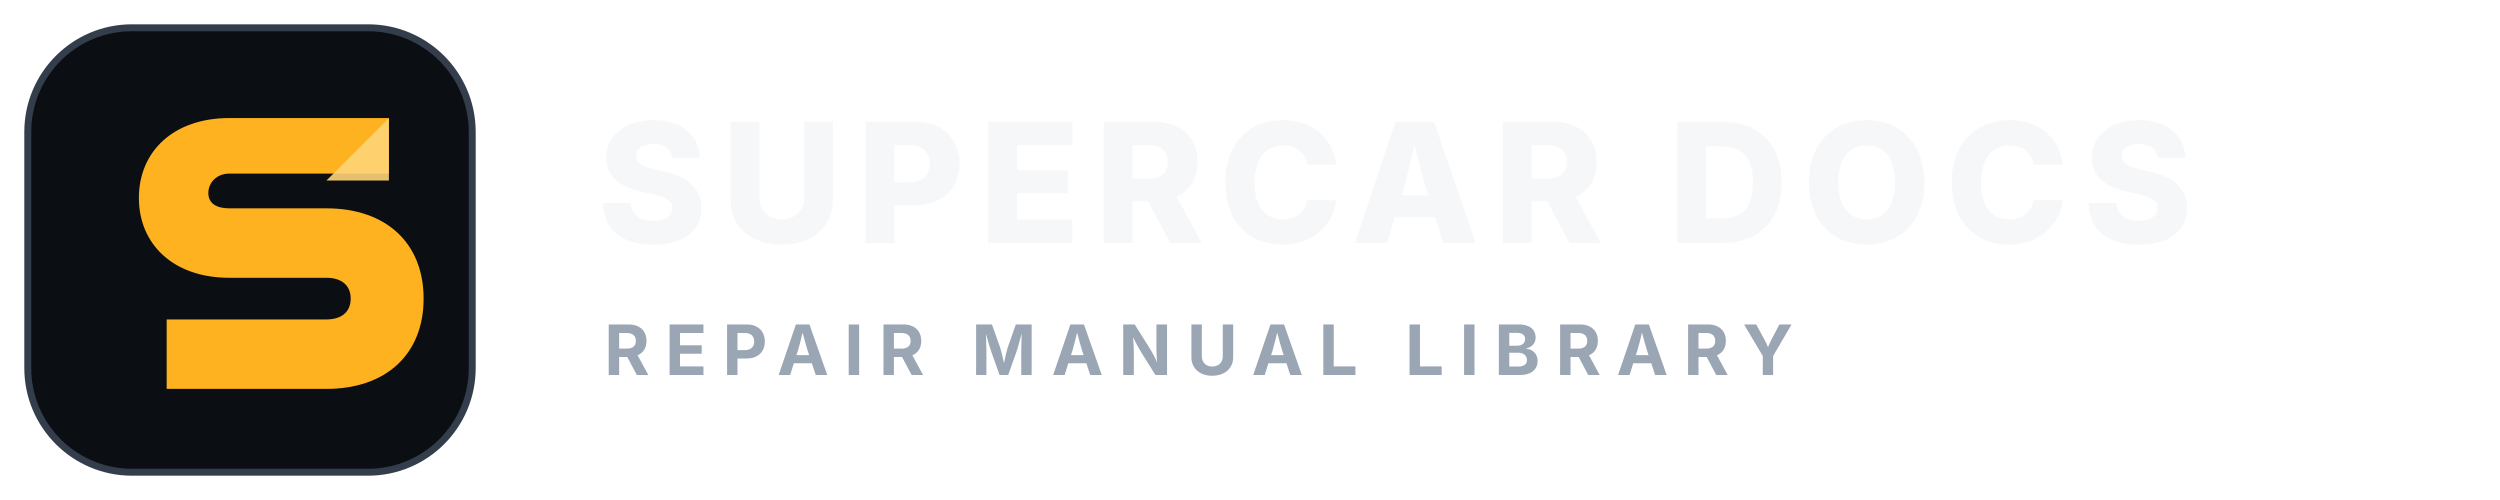
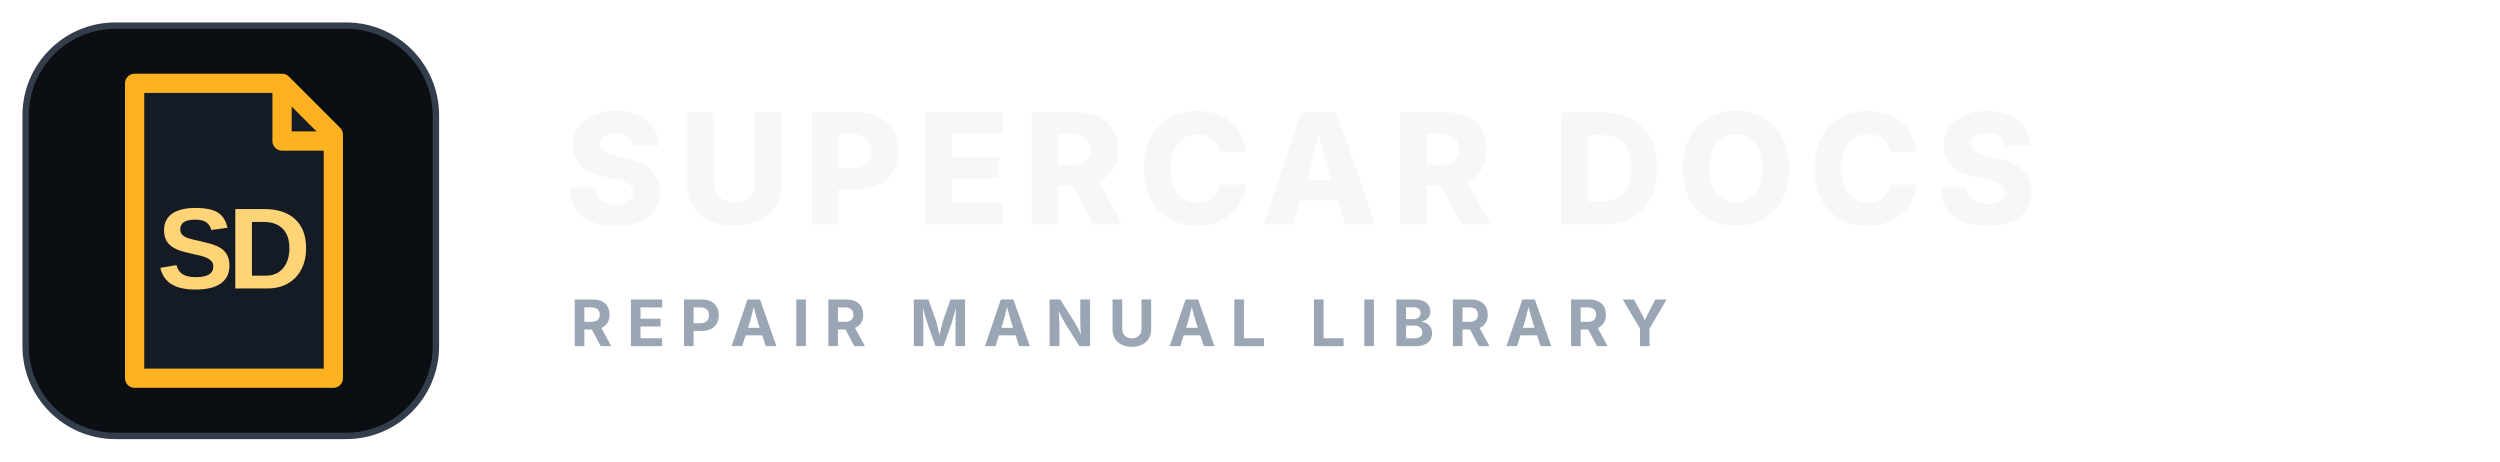
- <svg xmlns="http://www.w3.org/2000/svg" viewBox="0 0 360 72" role="img" aria-labelledby="title desc">
-   <rect x="4" y="4" width="64" height="64" rx="15" fill="#0b0e13" stroke="#343d4b" />
-   <path d="M56 17H33c-8 0-13 4.8-13 11.5S25 40 33 40h14c2.2 0 3.5 1.1 3.5 3s-1.3 3-3.5 3H24v10h23c8.6 0 14-5 14-13s-5.4-13-14-13H33c-1.8 0-3-.7-3-2.2s1.2-2.8 3-2.8h23z" fill="#ffb21f" />
-   <path d="M56 17v9h-9z" fill="#ffd477" opacity=".9" />
-   <text x="86" y="35" fill="#f6f7f9" font-family="Inter,Segoe UI,Arial,sans-serif" font-size="24" font-weight="800" letter-spacing="2">SUPERCAR DOCS</text>
-   <text x="87" y="54" fill="#9ba6b5" font-family="Inter,Segoe UI,Arial,sans-serif" font-size="10" font-weight="700" letter-spacing="2.2">REPAIR MANUAL LIBRARY</text>
+ <svg xmlns="http://www.w3.org/2000/svg" viewBox="0 0 390 72" role="img" aria-labelledby="title desc">
+   <rect x="4" y="4" width="64" height="64" rx="14" fill="#0b0e13" stroke="#343d4b" />
+   <path d="M21 13h23l8 8v38H21z" fill="#151b24" stroke="#ffb21f" stroke-width="3" stroke-linejoin="round" />
+   <path d="M44 13v9h8" fill="none" stroke="#ffb21f" stroke-width="3" stroke-linejoin="round" />
+   <text x="36.5" y="45" text-anchor="middle" fill="#ffd477" font-family="Arial,sans-serif" font-size="18" font-weight="900" letter-spacing="-1">SD</text>
+   <text x="88" y="35" fill="#f6f7f9" font-family="Inter,Segoe UI,Arial,sans-serif" font-size="24" font-weight="800" letter-spacing="2">SUPERCAR DOCS</text>
+   <text x="89" y="54" fill="#9ba6b5" font-family="Inter,Segoe UI,Arial,sans-serif" font-size="10" font-weight="700" letter-spacing="2.2">REPAIR MANUAL LIBRARY</text>
</svg>
